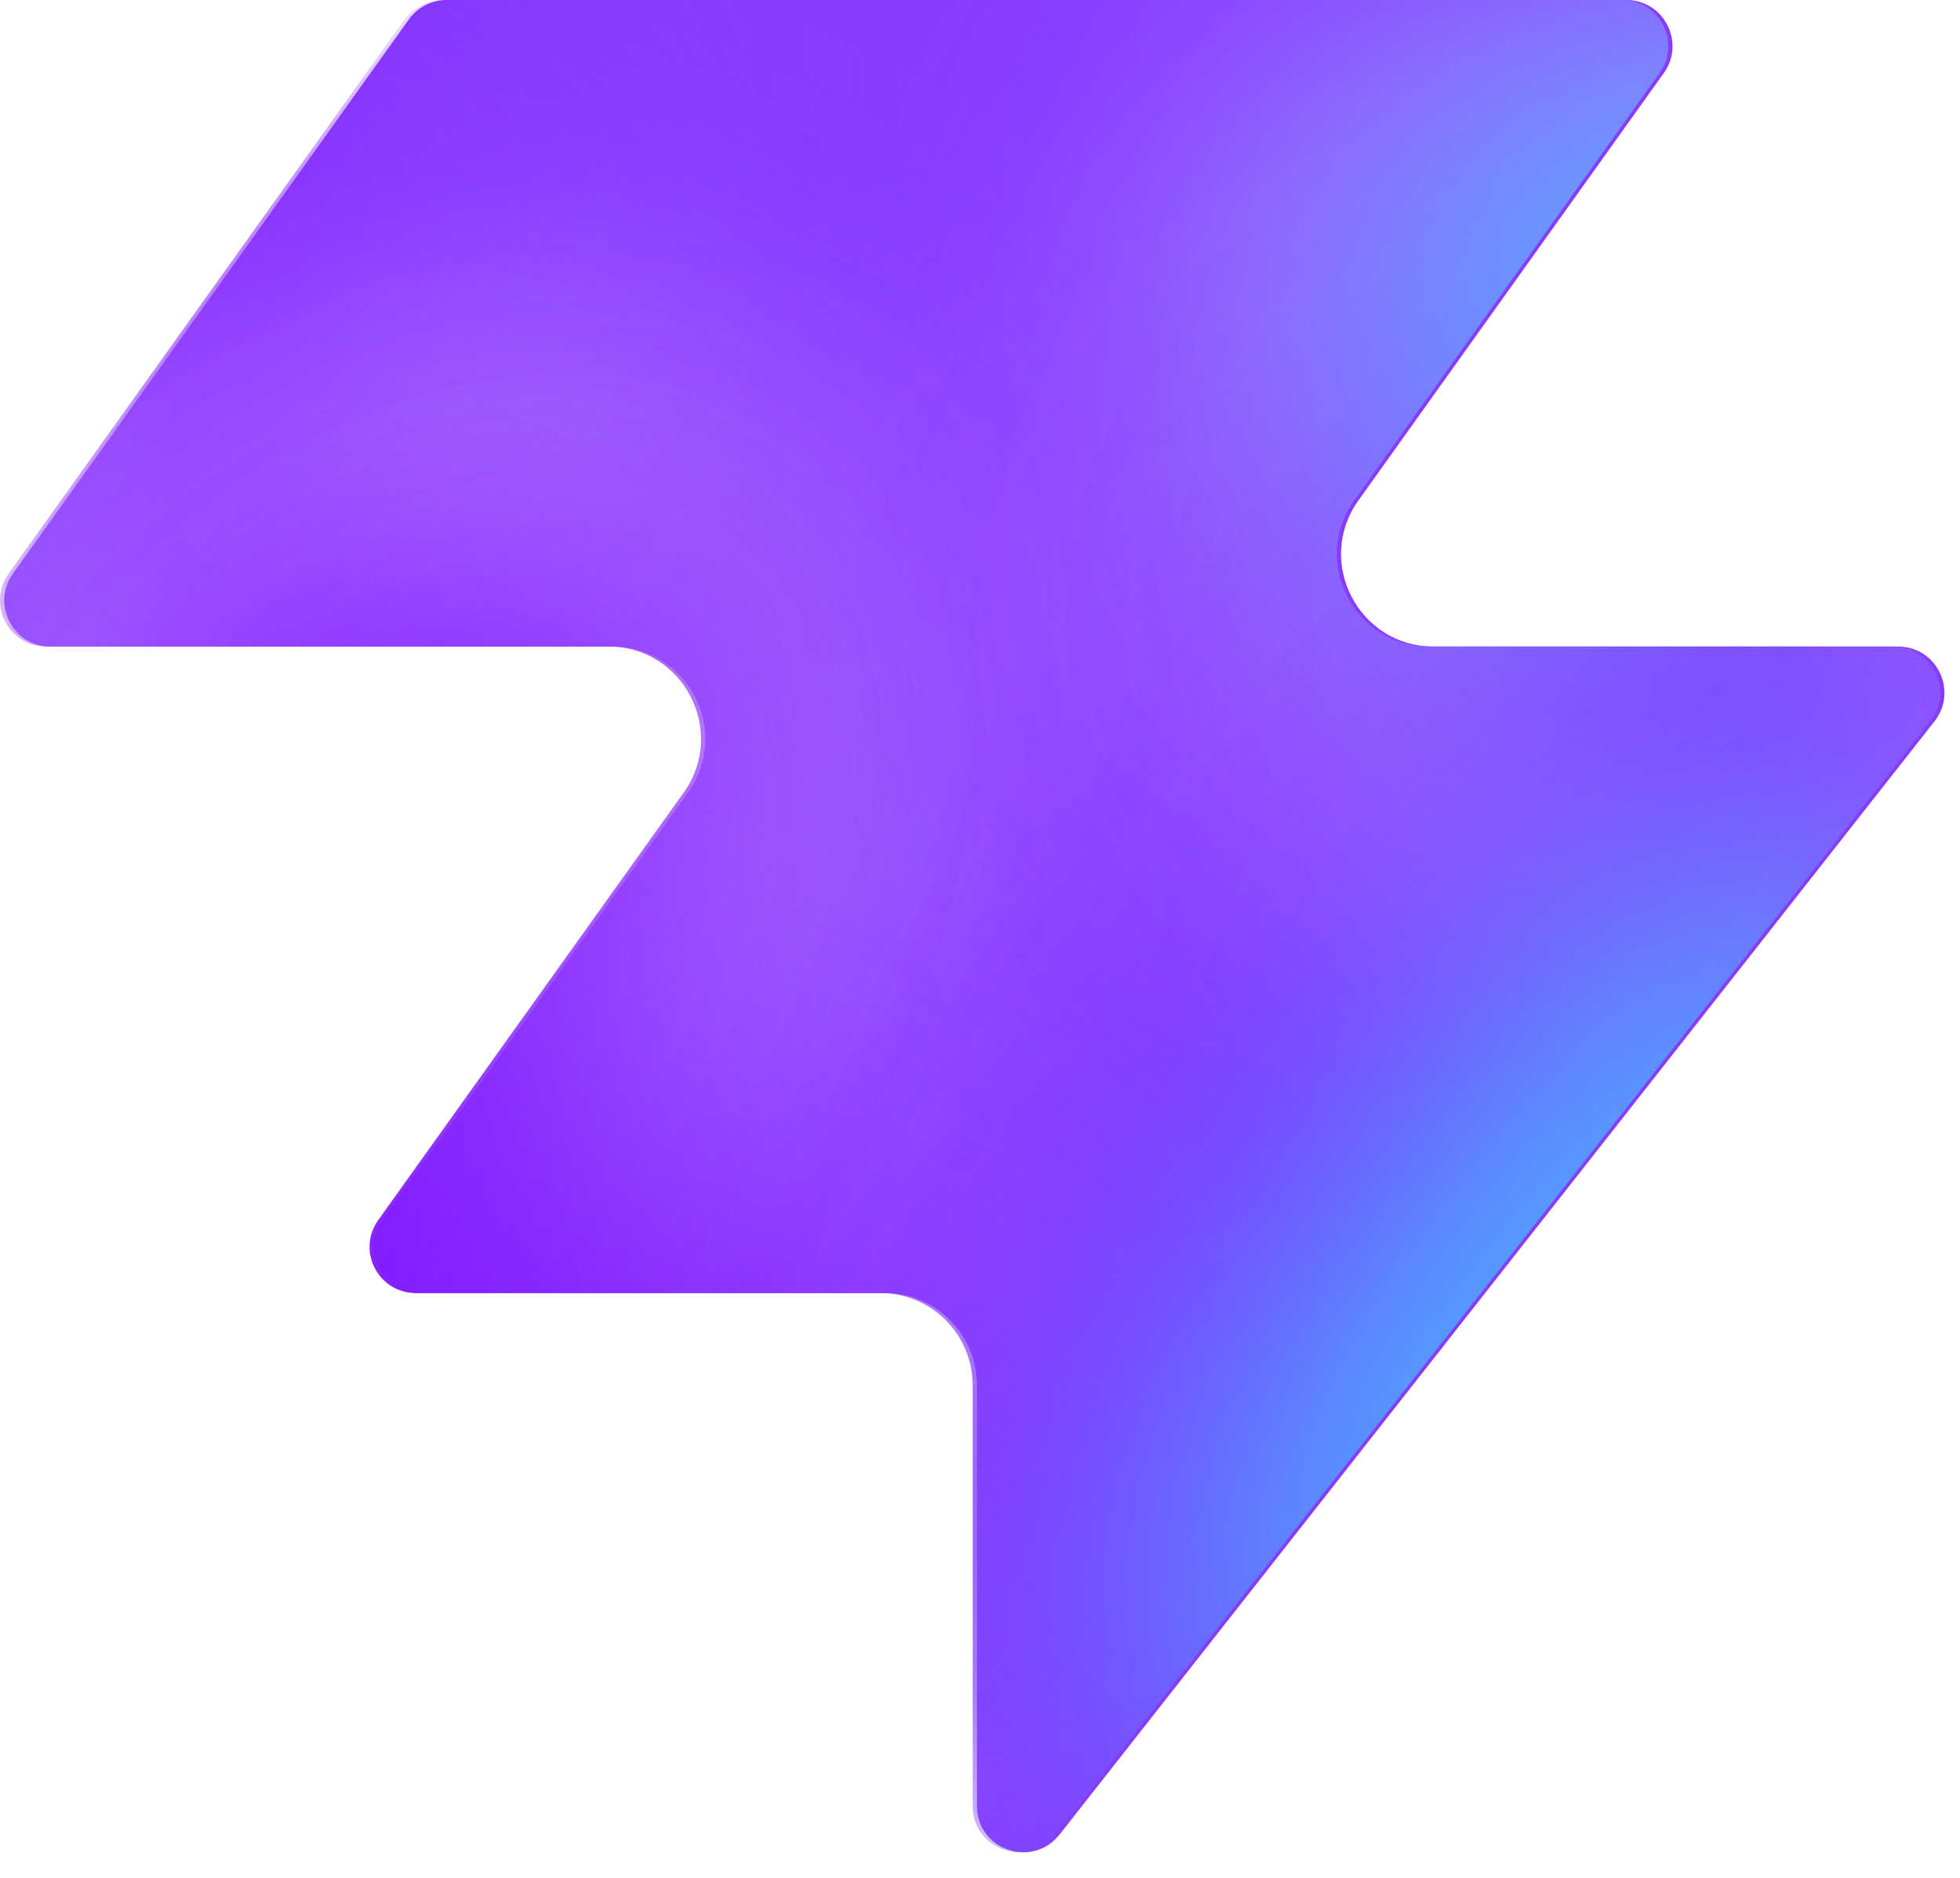
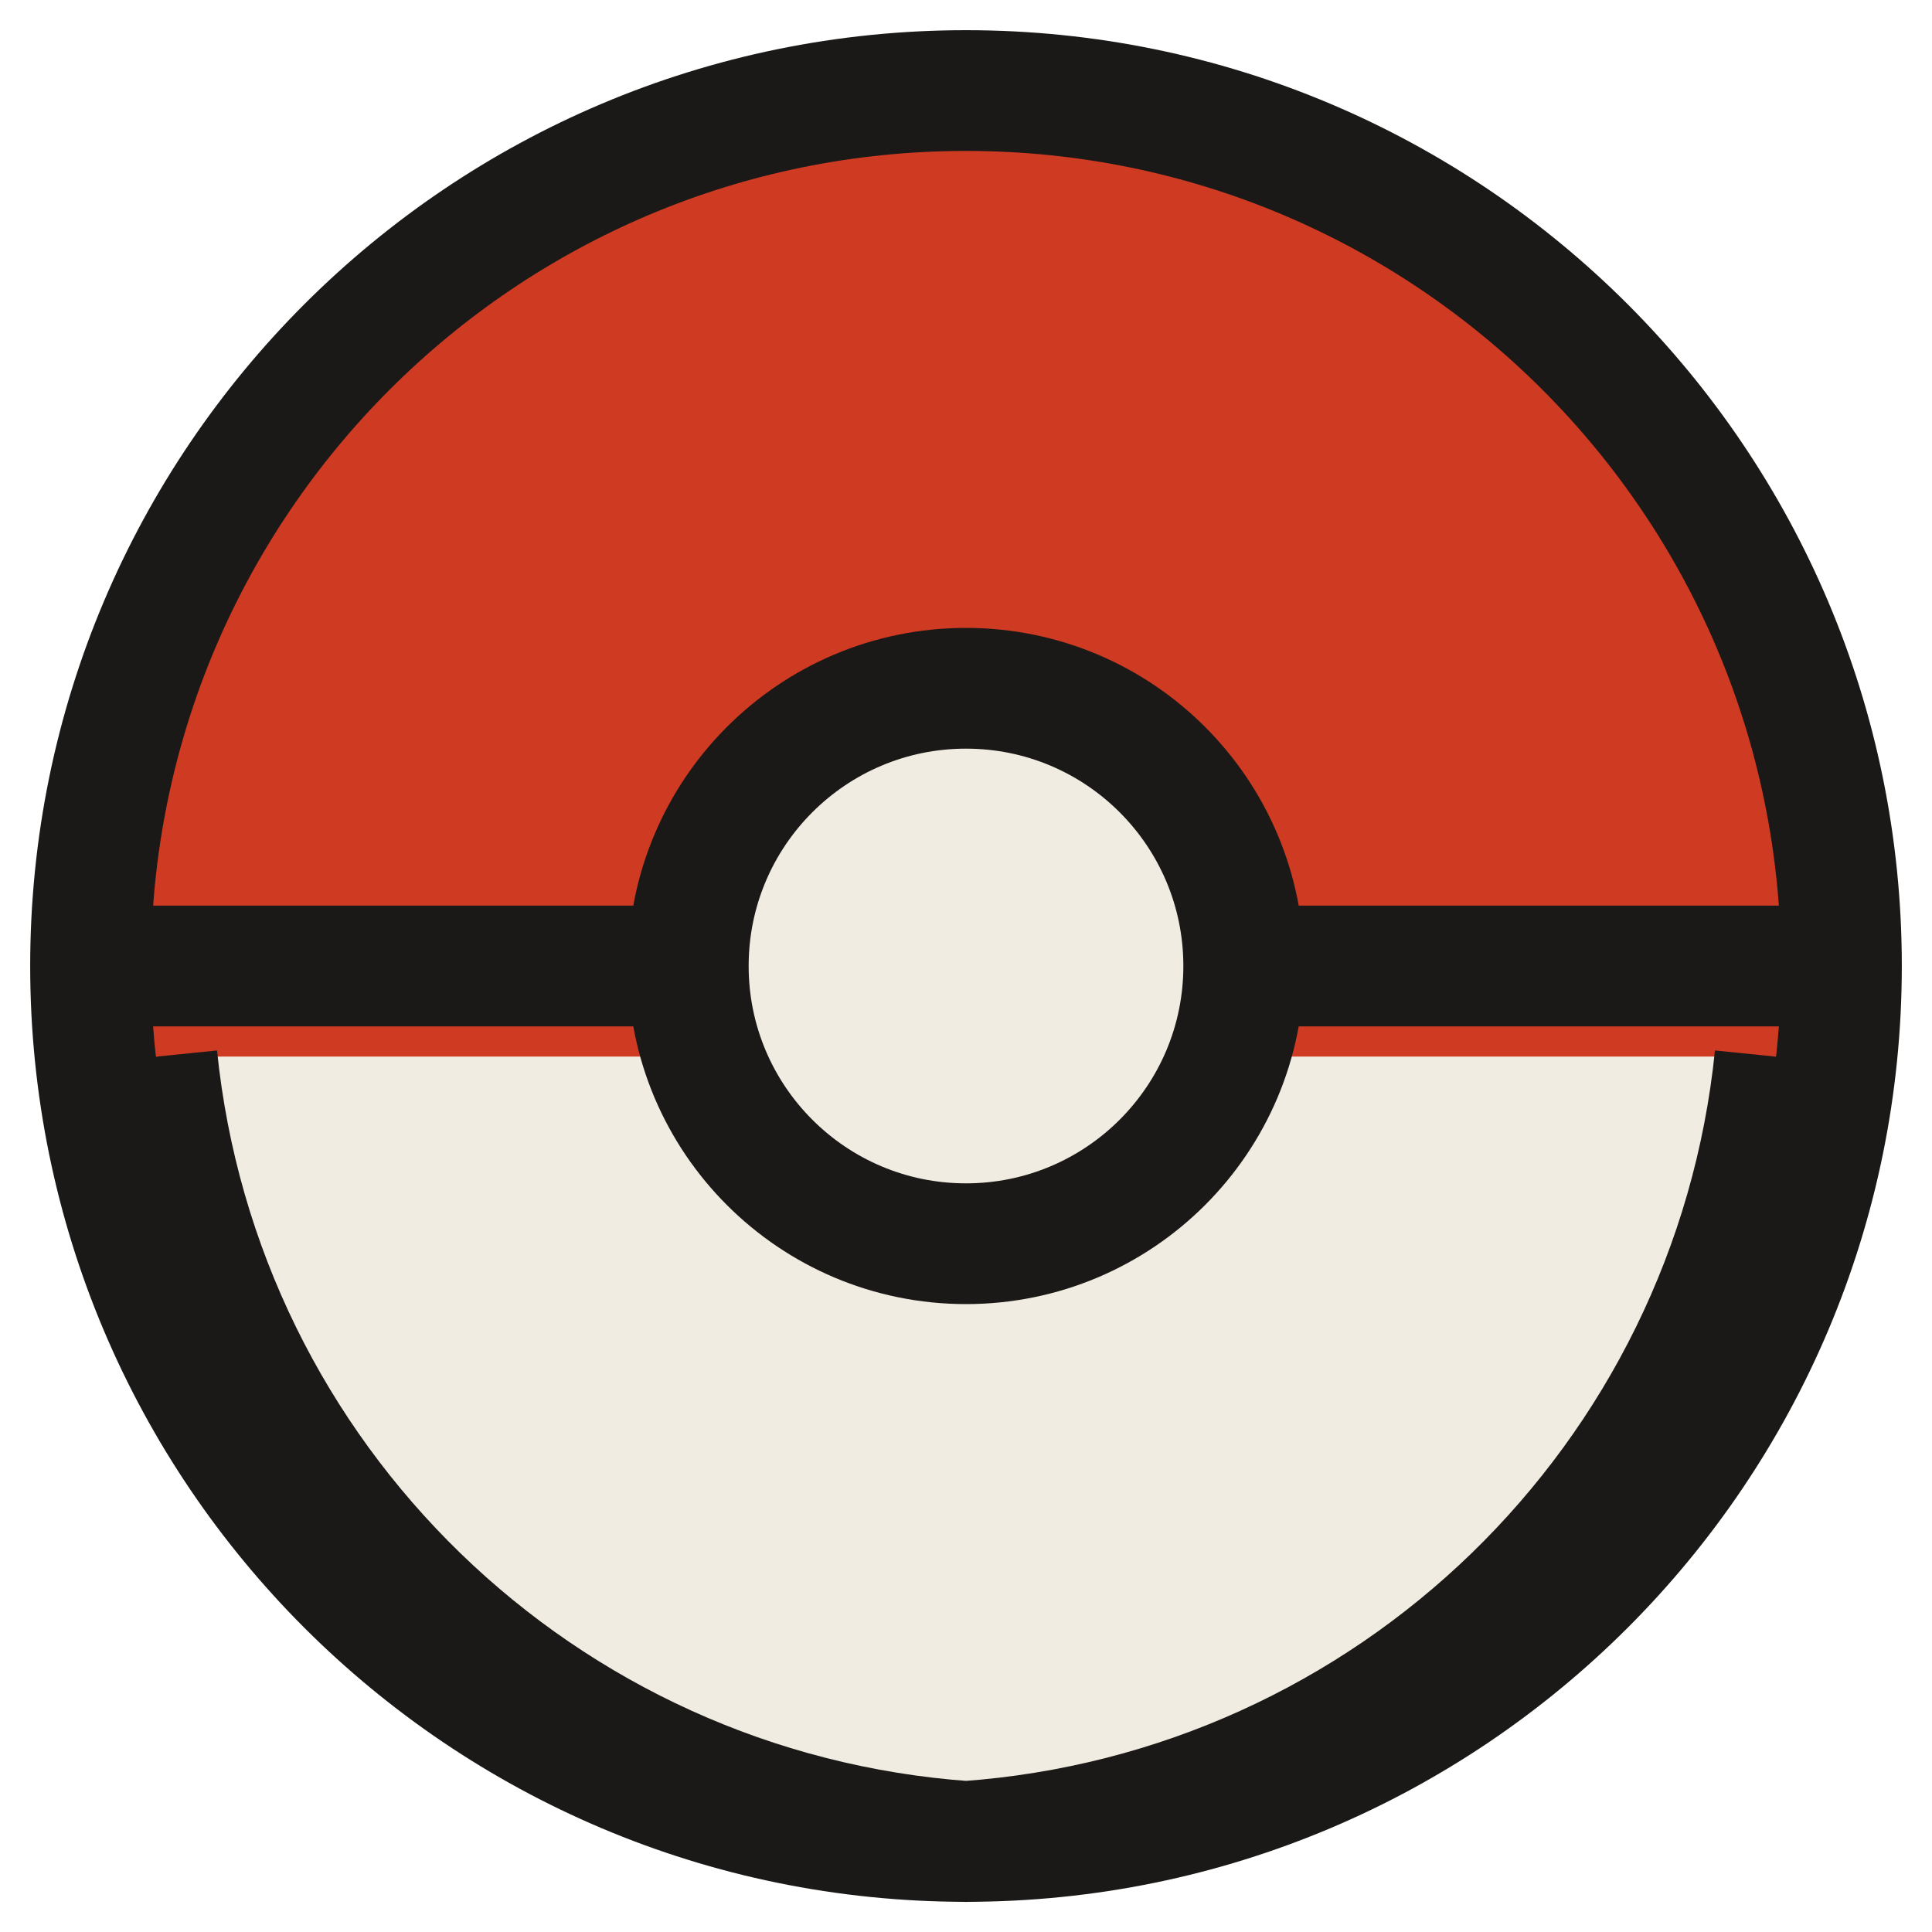
- <svg xmlns="http://www.w3.org/2000/svg" width="48" height="46" fill="none" viewBox="0 0 48 46">
-   <path fill="#863bff" d="M25.946 44.938c-.664.845-2.021.375-2.021-.698V33.937a2.26 2.26 0 0 0-2.262-2.262H10.287c-.92 0-1.456-1.04-.92-1.788l7.48-10.471c1.07-1.497 0-3.578-1.842-3.578H1.237c-.92 0-1.456-1.04-.92-1.788L10.013.474c.214-.297.556-.474.92-.474h28.894c.92 0 1.456 1.04.92 1.788l-7.48 10.471c-1.07 1.498 0 3.579 1.842 3.579h11.377c.943 0 1.473 1.088.89 1.83L25.947 44.94z" style="fill:#863bff;fill:color(display-p3 .525 .23 1);fill-opacity:1" />
-   <mask id="a" width="48" height="46" x="0" y="0" maskUnits="userSpaceOnUse" style="mask-type:alpha">
-     <path fill="#000" d="M25.842 44.938c-.664.844-2.021.375-2.021-.698V33.937a2.26 2.26 0 0 0-2.262-2.262H10.183c-.92 0-1.456-1.04-.92-1.788l7.48-10.471c1.07-1.498 0-3.579-1.842-3.579H1.133c-.92 0-1.456-1.04-.92-1.787L9.91.473c.214-.297.556-.474.92-.474h28.894c.92 0 1.456 1.04.92 1.788l-7.48 10.471c-1.07 1.498 0 3.578 1.842 3.578h11.377c.943 0 1.473 1.088.89 1.832L25.843 44.94z" style="fill:#000;fill-opacity:1" />
-   </mask>
-   <g mask="url(#a)">
-     <g filter="url(#b)">
-       <ellipse cx="5.508" cy="14.704" fill="#ede6ff" rx="5.508" ry="14.704" style="fill:#ede6ff;fill:color(display-p3 .927 .903 1);fill-opacity:1" transform="matrix(.00324 1 1 -.00324 -4.47 31.516)" />
-     </g>
-     <g filter="url(#c)">
-       <ellipse cx="10.399" cy="29.851" fill="#ede6ff" rx="10.399" ry="29.851" style="fill:#ede6ff;fill:color(display-p3 .927 .903 1);fill-opacity:1" transform="matrix(.00324 1 1 -.00324 -39.328 7.883)" />
-     </g>
-     <g filter="url(#d)">
-       <ellipse cx="5.508" cy="30.487" fill="#7e14ff" rx="5.508" ry="30.487" style="fill:#7e14ff;fill:color(display-p3 .492 .077 1);fill-opacity:1" transform="rotate(89.814 -25.913 -14.639)scale(1 -1)" />
-     </g>
-     <g filter="url(#e)">
-       <ellipse cx="5.508" cy="30.599" fill="#7e14ff" rx="5.508" ry="30.599" style="fill:#7e14ff;fill:color(display-p3 .492 .077 1);fill-opacity:1" transform="rotate(89.814 -32.644 -3.334)scale(1 -1)" />
-     </g>
-     <g filter="url(#f)">
-       <ellipse cx="5.508" cy="30.599" fill="#7e14ff" rx="5.508" ry="30.599" style="fill:#7e14ff;fill:color(display-p3 .492 .077 1);fill-opacity:1" transform="matrix(.00324 1 1 -.00324 -34.34 30.47)" />
-     </g>
-     <g filter="url(#g)">
-       <ellipse cx="14.072" cy="22.078" fill="#ede6ff" rx="14.072" ry="22.078" style="fill:#ede6ff;fill:color(display-p3 .927 .903 1);fill-opacity:1" transform="rotate(93.35 24.506 48.493)scale(-1 1)" />
-     </g>
-     <g filter="url(#h)">
-       <ellipse cx="3.47" cy="21.501" fill="#7e14ff" rx="3.47" ry="21.501" style="fill:#7e14ff;fill:color(display-p3 .492 .077 1);fill-opacity:1" transform="rotate(89.009 28.708 47.59)scale(-1 1)" />
-     </g>
-     <g filter="url(#i)">
-       <ellipse cx="3.47" cy="21.501" fill="#7e14ff" rx="3.47" ry="21.501" style="fill:#7e14ff;fill:color(display-p3 .492 .077 1);fill-opacity:1" transform="rotate(89.009 28.708 47.59)scale(-1 1)" />
-     </g>
-     <g filter="url(#j)">
-       <ellipse cx=".387" cy="8.972" fill="#7e14ff" rx="4.407" ry="29.108" style="fill:#7e14ff;fill:color(display-p3 .492 .077 1);fill-opacity:1" transform="rotate(39.51 .387 8.972)" />
-     </g>
-     <g filter="url(#k)">
-       <ellipse cx="47.523" cy="-6.092" fill="#7e14ff" rx="4.407" ry="29.108" style="fill:#7e14ff;fill:color(display-p3 .492 .077 1);fill-opacity:1" transform="rotate(37.892 47.523 -6.092)" />
-     </g>
-     <g filter="url(#l)">
-       <ellipse cx="41.412" cy="6.333" fill="#47bfff" rx="5.971" ry="9.665" style="fill:#47bfff;fill:color(display-p3 .28 .748 1);fill-opacity:1" transform="rotate(37.892 41.412 6.333)" />
-     </g>
-     <g filter="url(#m)">
-       <ellipse cx="-1.879" cy="38.332" fill="#7e14ff" rx="4.407" ry="29.108" style="fill:#7e14ff;fill:color(display-p3 .492 .077 1);fill-opacity:1" transform="rotate(37.892 -1.88 38.332)" />
-     </g>
-     <g filter="url(#n)">
-       <ellipse cx="-1.879" cy="38.332" fill="#7e14ff" rx="4.407" ry="29.108" style="fill:#7e14ff;fill:color(display-p3 .492 .077 1);fill-opacity:1" transform="rotate(37.892 -1.88 38.332)" />
-     </g>
-     <g filter="url(#o)">
-       <ellipse cx="35.651" cy="29.907" fill="#7e14ff" rx="4.407" ry="29.108" style="fill:#7e14ff;fill:color(display-p3 .492 .077 1);fill-opacity:1" transform="rotate(37.892 35.651 29.907)" />
-     </g>
-     <g filter="url(#p)">
-       <ellipse cx="38.418" cy="32.4" fill="#47bfff" rx="5.971" ry="15.297" style="fill:#47bfff;fill:color(display-p3 .28 .748 1);fill-opacity:1" transform="rotate(37.892 38.418 32.4)" />
-     </g>
-   </g>
-   <defs>
-     <filter id="b" width="60.045" height="41.654" x="-19.77" y="16.149" color-interpolation-filters="sRGB" filterUnits="userSpaceOnUse">
-       <feFlood flood-opacity="0" result="BackgroundImageFix" />
-       <feBlend in="SourceGraphic" in2="BackgroundImageFix" result="shape" />
-       <feGaussianBlur result="effect1_foregroundBlur_2002_17158" stdDeviation="7.659" />
-     </filter>
-     <filter id="c" width="90.34" height="51.437" x="-54.613" y="-7.533" color-interpolation-filters="sRGB" filterUnits="userSpaceOnUse">
-       <feFlood flood-opacity="0" result="BackgroundImageFix" />
-       <feBlend in="SourceGraphic" in2="BackgroundImageFix" result="shape" />
-       <feGaussianBlur result="effect1_foregroundBlur_2002_17158" stdDeviation="7.659" />
-     </filter>
-     <filter id="d" width="79.355" height="29.4" x="-49.64" y="2.03" color-interpolation-filters="sRGB" filterUnits="userSpaceOnUse">
-       <feFlood flood-opacity="0" result="BackgroundImageFix" />
-       <feBlend in="SourceGraphic" in2="BackgroundImageFix" result="shape" />
-       <feGaussianBlur result="effect1_foregroundBlur_2002_17158" stdDeviation="4.596" />
-     </filter>
-     <filter id="e" width="79.579" height="29.4" x="-45.045" y="20.029" color-interpolation-filters="sRGB" filterUnits="userSpaceOnUse">
-       <feFlood flood-opacity="0" result="BackgroundImageFix" />
-       <feBlend in="SourceGraphic" in2="BackgroundImageFix" result="shape" />
-       <feGaussianBlur result="effect1_foregroundBlur_2002_17158" stdDeviation="4.596" />
-     </filter>
-     <filter id="f" width="79.579" height="29.4" x="-43.513" y="21.178" color-interpolation-filters="sRGB" filterUnits="userSpaceOnUse">
-       <feFlood flood-opacity="0" result="BackgroundImageFix" />
-       <feBlend in="SourceGraphic" in2="BackgroundImageFix" result="shape" />
-       <feGaussianBlur result="effect1_foregroundBlur_2002_17158" stdDeviation="4.596" />
-     </filter>
-     <filter id="g" width="74.749" height="58.852" x="15.756" y="-17.901" color-interpolation-filters="sRGB" filterUnits="userSpaceOnUse">
-       <feFlood flood-opacity="0" result="BackgroundImageFix" />
-       <feBlend in="SourceGraphic" in2="BackgroundImageFix" result="shape" />
-       <feGaussianBlur result="effect1_foregroundBlur_2002_17158" stdDeviation="7.659" />
-     </filter>
-     <filter id="h" width="61.377" height="25.362" x="23.548" y="2.284" color-interpolation-filters="sRGB" filterUnits="userSpaceOnUse">
-       <feFlood flood-opacity="0" result="BackgroundImageFix" />
-       <feBlend in="SourceGraphic" in2="BackgroundImageFix" result="shape" />
-       <feGaussianBlur result="effect1_foregroundBlur_2002_17158" stdDeviation="4.596" />
-     </filter>
-     <filter id="i" width="61.377" height="25.362" x="23.548" y="2.284" color-interpolation-filters="sRGB" filterUnits="userSpaceOnUse">
-       <feFlood flood-opacity="0" result="BackgroundImageFix" />
-       <feBlend in="SourceGraphic" in2="BackgroundImageFix" result="shape" />
-       <feGaussianBlur result="effect1_foregroundBlur_2002_17158" stdDeviation="4.596" />
-     </filter>
-     <filter id="j" width="56.045" height="63.649" x="-27.636" y="-22.853" color-interpolation-filters="sRGB" filterUnits="userSpaceOnUse">
-       <feFlood flood-opacity="0" result="BackgroundImageFix" />
-       <feBlend in="SourceGraphic" in2="BackgroundImageFix" result="shape" />
-       <feGaussianBlur result="effect1_foregroundBlur_2002_17158" stdDeviation="4.596" />
-     </filter>
-     <filter id="k" width="54.814" height="64.646" x="20.116" y="-38.415" color-interpolation-filters="sRGB" filterUnits="userSpaceOnUse">
-       <feFlood flood-opacity="0" result="BackgroundImageFix" />
-       <feBlend in="SourceGraphic" in2="BackgroundImageFix" result="shape" />
-       <feGaussianBlur result="effect1_foregroundBlur_2002_17158" stdDeviation="4.596" />
-     </filter>
-     <filter id="l" width="33.541" height="35.313" x="24.641" y="-11.323" color-interpolation-filters="sRGB" filterUnits="userSpaceOnUse">
-       <feFlood flood-opacity="0" result="BackgroundImageFix" />
-       <feBlend in="SourceGraphic" in2="BackgroundImageFix" result="shape" />
-       <feGaussianBlur result="effect1_foregroundBlur_2002_17158" stdDeviation="4.596" />
-     </filter>
-     <filter id="m" width="54.814" height="64.646" x="-29.286" y="6.009" color-interpolation-filters="sRGB" filterUnits="userSpaceOnUse">
-       <feFlood flood-opacity="0" result="BackgroundImageFix" />
-       <feBlend in="SourceGraphic" in2="BackgroundImageFix" result="shape" />
-       <feGaussianBlur result="effect1_foregroundBlur_2002_17158" stdDeviation="4.596" />
-     </filter>
-     <filter id="n" width="54.814" height="64.646" x="-29.286" y="6.009" color-interpolation-filters="sRGB" filterUnits="userSpaceOnUse">
-       <feFlood flood-opacity="0" result="BackgroundImageFix" />
-       <feBlend in="SourceGraphic" in2="BackgroundImageFix" result="shape" />
-       <feGaussianBlur result="effect1_foregroundBlur_2002_17158" stdDeviation="4.596" />
-     </filter>
-     <filter id="o" width="54.814" height="64.646" x="8.244" y="-2.416" color-interpolation-filters="sRGB" filterUnits="userSpaceOnUse">
-       <feFlood flood-opacity="0" result="BackgroundImageFix" />
-       <feBlend in="SourceGraphic" in2="BackgroundImageFix" result="shape" />
-       <feGaussianBlur result="effect1_foregroundBlur_2002_17158" stdDeviation="4.596" />
-     </filter>
-     <filter id="p" width="39.409" height="43.623" x="18.713" y="10.588" color-interpolation-filters="sRGB" filterUnits="userSpaceOnUse">
-       <feFlood flood-opacity="0" result="BackgroundImageFix" />
-       <feBlend in="SourceGraphic" in2="BackgroundImageFix" result="shape" />
-       <feGaussianBlur result="effect1_foregroundBlur_2002_17158" stdDeviation="4.596" />
-     </filter>
-   </defs>
+ <svg xmlns="http://www.w3.org/2000/svg" viewBox="0 0 32 32">
+   <circle cx="16" cy="16" r="14.5" fill="#cf3a22" stroke="#1b1917" stroke-width="2" />
+   <path d="M2 16h11.2a2.8 2.8 0 0 0 5.6 0H30" fill="none" stroke="#1b1917" stroke-width="2" />
+   <path d="M2.6 17.5A14.5 14.5 0 0 0 16 30.5a14.5 14.5 0 0 0 13.4-13" fill="#f1ece1" stroke="#1b1917" stroke-width="2" />
+   <circle cx="16" cy="16" r="4.6" fill="#f1ece1" stroke="#1b1917" stroke-width="2" />
</svg>
